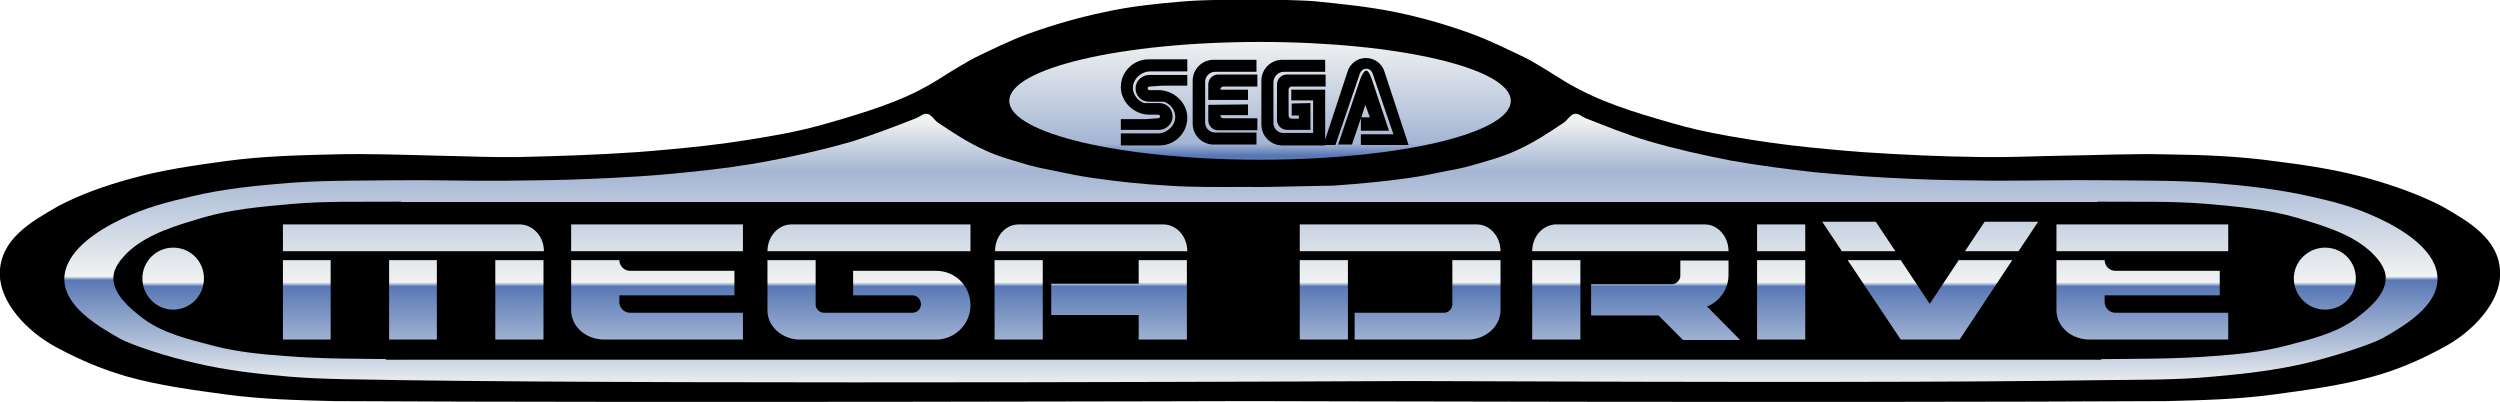
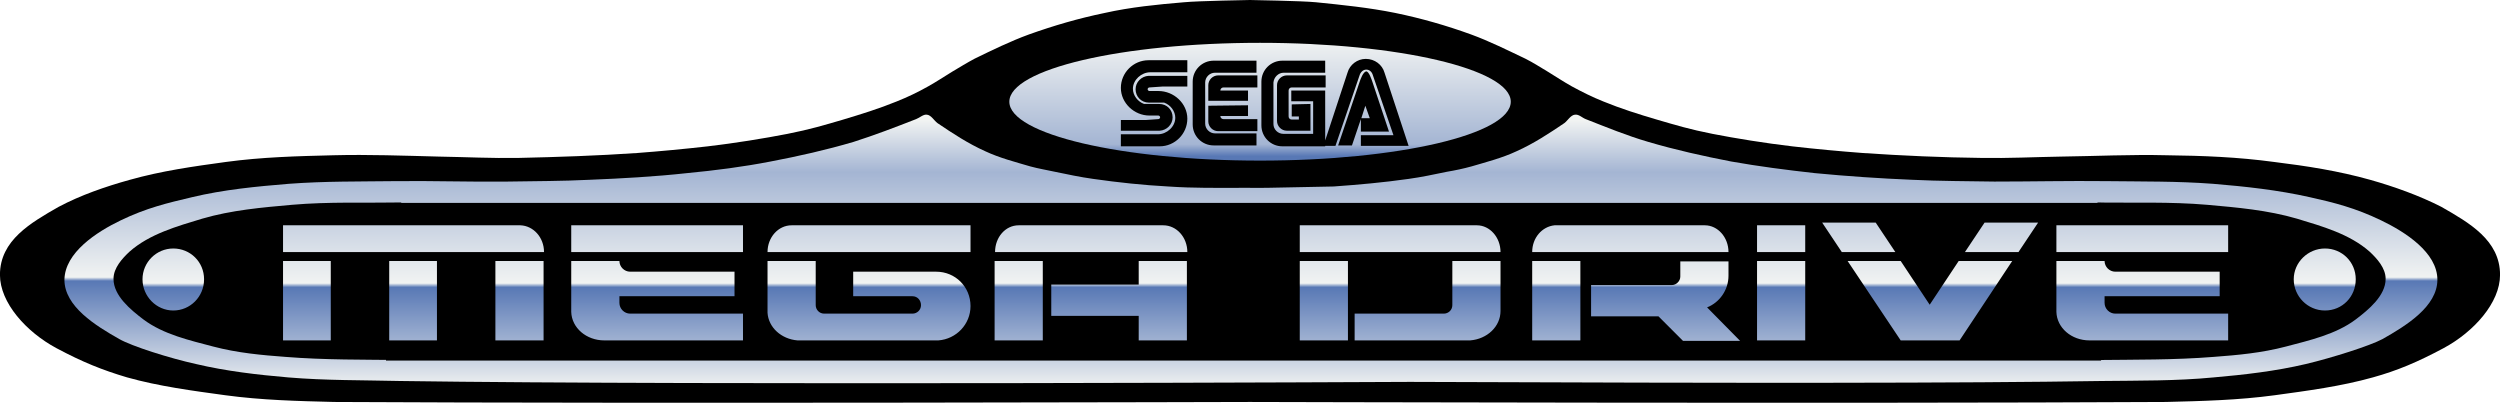
- <svg xmlns="http://www.w3.org/2000/svg" id="Layer_1" viewBox="0 0 560.3 90.1" width="2500" height="402">
-   <style>.st0{stroke:#000}.st1{fill:url(#path6288-1-5-9-9_1_)}.st2{fill:url(#path7243_1_)}.st3,.st4{stroke:#000;stroke-width:1}.st4{stroke-width:1.239}.st5{fill:url(#rect7344_1_)}</style>
-   <g id="layer3">
-     <g id="g7132-3" transform="matrix(-1 0 0 1 572.246 0)">
-       <path id="path6288-1-5" class="st0" d="M86.8 89.4c-8.1-.2-16.2-.4-24.3-1.5-7.3-1-14.9-2-22-4-5.4-1.5-9.9-3.4-15.7-6.5-6.7-3.6-12.4-10-12.4-16 0-7.4 6.6-11.2 12.9-14.8 4.9-2.5 10.5-4.5 15.8-6 7.1-2 14.2-3.1 21.5-4 8.1-1.1 15.9-1.4 24.1-1.5 7.8-.2 15.9.2 23.6.3 6 .1 11.8.4 17.8.3 8.8-.1 17.7-.5 26.6-1.1 5.3-.4 10.7-.9 15.9-1.5 6-.7 12.8-1.8 17.9-2.8 5.1-1 8.4-2 12.5-3.2 4.1-1.2 8.2-2.5 12.1-4.1 2.5-1 4.7-2.1 7.1-3.4 1.8-1 3.6-2.2 5.4-3.3 1.7-1 3.2-2 5-2.9 4-1.9 8-3.9 12.1-5.4 5.5-2 11.1-3.6 16.9-4.8 5.9-1.2 11.9-1.8 17.8-2.4 3-.3 14.7-.5 14.7-.5s11.6.2 14.7.5c6 .5 12 1.1 17.8 2.4 5.8 1.2 11.3 2.8 16.9 4.8 4.1 1.5 8.2 3.5 12.1 5.4 1.7.9 3.3 1.9 5 2.9 1.8 1.1 3.6 2.3 5.4 3.3 2.3 1.3 4.6 2.4 7.1 3.4 3.9 1.6 8.1 2.9 12.1 4.1 4.1 1.2 7.4 2.2 12.5 3.2s11.9 2.1 17.9 2.8c5.3.6 10.6 1.1 15.9 1.5 8.8.6 17.7.9 26.6 1.1 6 .1 11.8-.2 17.8-.3 7.8-.2 15.9-.5 23.6-.3 8.1.2 16 .4 24.1 1.5 7.3 1 14.4 2 21.5 4 5.4 1.5 10.9 3.4 15.8 6 6.3 3.6 12.9 7.4 12.9 14.8 0 6-5.7 12.4-12.4 16-5.8 3.1-10.3 4.9-15.7 6.5-7.1 2-14.7 3-22 4-8.1 1.1-16.2 1.3-24.3 1.5-70 .4-205.3 0-205.3 0s-135.3.4-205.3 0z" />
+ <svg id="Layer_1" viewBox="0 0 560.377 90.278" version="1.1">
+   <style id="style1">
+         .st0{stroke:#000}.st1{fill:url(#path6288-1-5-9-9_1_)}.st2{fill:url(#path7243_1_)}.st3,.st4{stroke:#000;stroke-width:1}.st4{stroke-width:1.239}.st5{fill:url(#rect7344_1_)}
+     </style>
+   <g id="layer3" transform="translate(0.04230846,0.2000737)">
+     <g id="g7132-3" transform="matrix(-1,0,0,1,572.246,0)">
+       <path id="path6288-1-5" class="st0" d="M 86.8,89.4 C 78.7,89.2 70.6,89 62.5,87.9 c -7.3,-1 -14.9,-2 -22,-4 -5.4,-1.5 -9.9,-3.4 -15.7,-6.5 -6.7,-3.6 -12.4,-10 -12.4,-16 0,-7.4 6.6,-11.2 12.9,-14.8 4.9,-2.5 10.5,-4.5 15.8,-6 7.1,-2 14.2,-3.1 21.5,-4 8.1,-1.1 15.9,-1.4 24.1,-1.5 7.8,-0.2 15.9,0.2 23.6,0.3 6,0.1 11.8,0.4 17.8,0.3 8.8,-0.1 17.7,-0.5 26.6,-1.1 5.3,-0.4 10.7,-0.9 15.9,-1.5 6,-0.7 12.8,-1.8 17.9,-2.8 5.1,-1 8.4,-2 12.5,-3.2 4.1,-1.2 8.2,-2.5 12.1,-4.1 2.5,-1 4.7,-2.1 7.1,-3.4 1.8,-1 3.6,-2.2 5.4,-3.3 1.7,-1 3.2,-2 5,-2.9 4,-1.9 8,-3.9 12.1,-5.4 5.5,-2 11.1,-3.6 16.9,-4.8 5.9,-1.2 11.9,-1.8 17.8,-2.4 3,-0.3 14.7,-0.5 14.7,-0.5 0,0 11.6,0.2 14.7,0.5 6,0.5 12,1.1 17.8,2.4 5.8,1.2 11.3,2.8 16.9,4.8 4.1,1.5 8.2,3.5 12.1,5.4 1.7,0.9 3.3,1.9 5,2.9 1.8,1.1 3.6,2.3 5.4,3.3 2.3,1.3 4.6,2.4 7.1,3.4 3.9,1.6 8.1,2.9 12.1,4.1 4.1,1.2 7.4,2.2 12.5,3.2 5.1,1 11.9,2.1 17.9,2.8 5.3,0.6 10.6,1.1 15.9,1.5 8.8,0.6 17.7,0.9 26.6,1.1 6,0.1 11.8,-0.2 17.8,-0.3 7.8,-0.2 15.9,-0.5 23.6,-0.3 8.1,0.2 16,0.4 24.1,1.5 7.3,1 14.4,2 21.5,4 5.4,1.5 10.9,3.4 15.8,6 6.3,3.6 12.9,7.4 12.9,14.8 0,6 -5.7,12.4 -12.4,16 -5.8,3.1 -10.3,4.9 -15.7,6.5 -7.1,2 -14.7,3 -22,4 -8.1,1.1 -16.2,1.3 -24.3,1.5 -70,0.4 -205.3,0 -205.3,0 0,0 -135.3,0.4 -205.3,0 z" />
    </g>
  </g>
-   <g id="layer4">
-     <linearGradient id="path6288-1-5-9-9_1_" gradientUnits="userSpaceOnUse" x1="280.507" y1="64.777" x2="280.507" y2="4.777" gradientTransform="matrix(1 0 0 -1 0 91.554)">
-       <stop offset="0" stop-color="#f1f3f2" />
-       <stop offset=".194" stop-color="#a4b5d3" />
-       <stop offset=".586" stop-color="#f1f3f2" />
-       <stop offset=".6" stop-color="#5878b5" />
-       <stop offset="1" stop-color="#f1f3f2" />
+   <g id="layer4" transform="translate(0.04230846,0.2000737)">
+     <linearGradient id="path6288-1-5-9-9_1_" gradientUnits="userSpaceOnUse" x1="280.507" y1="64.777" x2="280.507" y2="4.777" gradientTransform="matrix(1,0,0,-1,0,91.554)">
+       <stop offset="0" stop-color="#f1f3f2" id="stop1" />
+       <stop offset=".194" stop-color="#a4b5d3" id="stop2" />
+       <stop offset=".586" stop-color="#f1f3f2" id="stop3" />
+       <stop offset=".6" stop-color="#5878b5" id="stop4" />
+       <stop offset="1" stop-color="#f1f3f2" id="stop5" />
    </linearGradient>
-     <path id="path6288-1-5-9-9" class="st1" d="M261.8 41.6c-5.6-.3-11.2-.9-16.8-1.7-2.9-.4-5.7-1-8.6-1.6-1.8-.4-3.7-.7-5.5-1.2-3.4-1-6.9-1.9-10.1-3.4-3.8-1.7-7.3-4-10.7-6.3-.8-.6-1.4-1.8-2.4-1.9-.8-.1-1.6.7-2.4 1-4.6 1.8-9.3 3.6-14 5.1-6.1 1.8-12.3 3.2-18.6 4.4-6.2 1.2-12.4 2-18.7 2.6-7.3.8-14.6 1.2-21.9 1.5-6.1.3-12.3.3-18.4.4-8.4.1-16.7-.2-25.1-.1-8 .1-15.9 0-23.9.6-7.3.6-14.6 1.3-21.7 3-5.5 1.3-10.2 2.4-16 5.2-5.4 2.6-12.5 7.2-12.6 13.3 0 6 7 10.3 12.3 13.3 2.8 1.6 11.3 4.3 17.2 5.6 6.8 1.6 13.7 2.4 20.7 3 8.3.7 16.7.6 25 .8 68.2 1 226.4.2 226.4.2 76 .3 123.5.3 155.1-.2 8.3-.1 16.7 0 25-.8 6.9-.6 13.9-1.4 20.7-3 5.9-1.4 14.4-4.1 17.2-5.6 5.3-3 12.3-7.3 12.3-13.3 0-6.1-7.2-10.7-12.6-13.3-5.8-2.8-10.6-4-16-5.2-7.1-1.6-14.4-2.4-21.7-3-7.9-.6-15.9-.5-23.9-.6-8.4-.1-16.7.1-25.1.1-6.1-.1-12.3-.1-18.4-.4-7.3-.3-14.6-.8-21.9-1.5-6.3-.7-12.5-1.5-18.7-2.6-6.2-1.2-12.5-2.6-18.6-4.4-4.8-1.4-9.4-3.3-14-5.1-.8-.3-1.5-1.1-2.4-1-1 .1-1.6 1.3-2.4 1.9-3.4 2.3-6.9 4.6-10.7 6.3-3.2 1.5-6.7 2.4-10.1 3.4-1.8.5-3.7.9-5.5 1.2-2.9.6-5.7 1.2-8.6 1.6-5.6.8-11.2 1.3-16.8 1.7-19.7.4-13.5.3-19.7.3-6.7 0-11.5.1-17.4-.3z" />
-     <linearGradient id="path7243_1_" gradientUnits="userSpaceOnUse" x1="-162.882" y1="511.834" x2="-162.882" y2="509.734" gradientTransform="matrix(2.5123 0 0 -12.4474 691.609 6379.71)">
-       <stop offset="0" stop-color="#f1f3f2" />
-       <stop offset=".898" stop-color="#a4b5d3" />
-       <stop offset="1" stop-color="#5878b5" />
+     <path id="path6288-1-5-9-9" class="st1" d="m 261.8,41.6 c -5.6,-0.3 -11.2,-0.9 -16.8,-1.7 -2.9,-0.4 -5.7,-1 -8.6,-1.6 -1.8,-0.4 -3.7,-0.7 -5.5,-1.2 -3.4,-1 -6.9,-1.9 -10.1,-3.4 -3.8,-1.7 -7.3,-4 -10.7,-6.3 -0.8,-0.6 -1.4,-1.8 -2.4,-1.9 -0.8,-0.1 -1.6,0.7 -2.4,1 -4.6,1.8 -9.3,3.6 -14,5.1 -6.1,1.8 -12.3,3.2 -18.6,4.4 -6.2,1.2 -12.4,2 -18.7,2.6 -7.3,0.8 -14.6,1.2 -21.9,1.5 -6.1,0.3 -12.3,0.3 -18.4,0.4 -8.4,0.1 -16.7,-0.2 -25.1,-0.1 -8,0.1 -15.9,0 -23.9,0.6 -7.3,0.6 -14.6,1.3 -21.7,3 -5.5,1.3 -10.2,2.4 -16,5.2 -5.4,2.6 -12.5,7.2 -12.6,13.3 0,6 7,10.3 12.3,13.3 2.8,1.6 11.3,4.3 17.2,5.6 6.8,1.6 13.7,2.4 20.7,3 8.3,0.7 16.7,0.6 25,0.8 68.2,1 226.4,0.2 226.4,0.2 76,0.3 123.5,0.3 155.1,-0.2 8.3,-0.1 16.7,0 25,-0.8 6.9,-0.6 13.9,-1.4 20.7,-3 5.9,-1.4 14.4,-4.1 17.2,-5.6 5.3,-3 12.3,-7.3 12.3,-13.3 0,-6.1 -7.2,-10.7 -12.6,-13.3 -5.8,-2.8 -10.6,-4 -16,-5.2 -7.1,-1.6 -14.4,-2.4 -21.7,-3 -7.9,-0.6 -15.9,-0.5 -23.9,-0.6 -8.4,-0.1 -16.7,0.1 -25.1,0.1 -6.1,-0.1 -12.3,-0.1 -18.4,-0.4 -7.3,-0.3 -14.6,-0.8 -21.9,-1.5 -6.3,-0.7 -12.5,-1.5 -18.7,-2.6 -6.2,-1.2 -12.5,-2.6 -18.6,-4.4 -4.8,-1.4 -9.4,-3.3 -14,-5.1 -0.8,-0.3 -1.5,-1.1 -2.4,-1 -1,0.1 -1.6,1.3 -2.4,1.9 -3.4,2.3 -6.9,4.6 -10.7,6.3 -3.2,1.5 -6.7,2.4 -10.1,3.4 -1.8,0.5 -3.7,0.9 -5.5,1.2 -2.9,0.6 -5.7,1.2 -8.6,1.6 -5.6,0.8 -11.2,1.3 -16.8,1.7 -19.7,0.4 -13.5,0.3 -19.7,0.3 -6.7,0 -11.5,0.1 -17.4,-0.3 z" fill="url(#path6288-1-5-9-9_1_)" />
+     <linearGradient id="path7243_1_" gradientUnits="userSpaceOnUse" x1="-162.882" y1="511.834" x2="-162.882" y2="509.734" gradientTransform="matrix(2.5123,0,0,-12.4474,691.609,6379.71)">
+       <stop offset="0" stop-color="#f1f3f2" id="stop6" />
+       <stop offset=".898" stop-color="#a4b5d3" id="stop7" />
+       <stop offset="1" stop-color="#5878b5" id="stop8" />
    </linearGradient>
-     <path id="path7243" class="st2" d="M338.6 22.6c0 7.3-25.2 13.2-56.2 13.2s-56.2-5.9-56.2-13.2c0-7.3 25.2-13.2 56.2-13.2s56.2 5.9 56.2 13.2z" />
+     <path id="path7243" class="st2" d="m 338.6,22.6 c 0,7.3 -25.2,13.2 -56.2,13.2 -31,0 -56.2,-5.9 -56.2,-13.2 0,-7.3 25.2,-13.2 56.2,-13.2 31,0 56.2,5.9 56.2,13.2 z" fill="url(#path7243_1_)" />
  </g>
-   <g id="layer7">
-     <path id="path6288-1-5-9-9-4" class="st3" d="M90 80c-8.3-.1-17.3 0-26-.7-5.4-.4-10.8-.9-16.1-2.3-5.3-1.4-11.1-2.7-15.5-6-2.9-2.2-6.5-5.2-6.5-8.7 0-2.2 1.8-4.2 3.4-5.7 4.4-3.9 10.5-5.6 16.1-7.3 6.5-1.9 13.3-2.5 20.1-3.1 8.1-.7 16.4-.4 24.4-.5" />
-     <path id="path6288-1-5-9-9-4-4" class="st3" d="M470 80c8.3-.1 17.4 0 26.1-.7 5.4-.4 10.8-.9 16.1-2.3 5.3-1.4 11.1-2.7 15.5-6 2.9-2.2 6.5-5.2 6.5-8.7 0-2.2-1.8-4.2-3.4-5.7-4.4-3.9-10.5-5.6-16.1-7.3-6.5-1.9-13.3-2.5-20.1-3.1-8.1-.7-16.5-.4-24.5-.5" />
-     <path id="rect7309" class="st4" d="M87.1 45.9h383.2V80H87.1z" />
+   <g id="layer7" transform="translate(0.04230846,0.2000737)">
+     <path id="path6288-1-5-9-9-4" class="st3" d="M 90,80 C 81.7,79.9 72.7,80 64,79.3 58.6,78.9 53.2,78.4 47.9,77 42.6,75.6 36.8,74.3 32.4,71 c -2.9,-2.2 -6.5,-5.2 -6.5,-8.7 0,-2.2 1.8,-4.2 3.4,-5.7 4.4,-3.9 10.5,-5.6 16.1,-7.3 6.5,-1.9 13.3,-2.5 20.1,-3.1 8.1,-0.7 16.4,-0.4 24.4,-0.5" />
+     <path id="path6288-1-5-9-9-4-4" class="st3" d="m 470,80 c 8.3,-0.1 17.4,0 26.1,-0.7 5.4,-0.4 10.8,-0.9 16.1,-2.3 5.3,-1.4 11.1,-2.7 15.5,-6 2.9,-2.2 6.5,-5.2 6.5,-8.7 0,-2.2 -1.8,-4.2 -3.4,-5.7 -4.4,-3.9 -10.5,-5.6 -16.1,-7.3 -6.5,-1.9 -13.3,-2.5 -20.1,-3.1 -8.1,-0.7 -16.5,-0.4 -24.5,-0.5" />
+     <path id="rect7309" class="st4" d="M 87.1,45.9 H 470.3 V 80 H 87.1 Z" />
  </g>
-   <g id="layer2">
-     <path id="path16-1" d="M302 16.1l-5.4 16.4h2.7l5.4-15.8c.2-.7.8-1.3 1.5-1.3s1.3.5 1.5 1.3l4.6 13.4H305v2.4h10.7l-5.4-16.4c-.5-1.8-2.2-3.1-4.2-3.1-1.9 0-3.6 1.3-4.1 3.1zm3.1 10.2l.9-2.8 1 2.8h-1.9zm-.4-8.1l-4.8 14.2h3.1l2-5.9v2.8h6.3l-3.7-11.1c-.2-.6-.8-2.4-1.4-2.4-.7.1-1.3 1.8-1.5 2.4zm-17-2.1h9.3v-2.7h-9.6c-2.6 0-4.7 2.1-4.7 4.7v9.8c0 2.6 2.1 4.7 4.7 4.7h9.6V20.1h-7.6v2.4h4.9v7.3h-6.7c-1.2 0-2.2-1-2.2-2.2v-9.3c.1-1.2 1.1-2.2 2.3-2.2zm1.8 7.1v2.7h1.6v.7h-1.6c-.4 0-.7-.3-.7-.7v-5.8c0-.4.3-.7.7-.7h7.6v-2.7h-8.7c-1.2 0-2.2 1-2.2 2.2v8c0 1.2 1 2.2 2.2 2.2h5.3v-6l-4.2.1zm-17.2-7.1h9.3v-2.7H272c-2.6 0-4.7 2.1-4.7 4.7v9.6c0 2.6 2.1 4.7 4.7 4.7h9.6v-2.7h-9.3c-1.2 0-2.2-1-2.2-2.2v-9.2c0-1.2 1-2.2 2.2-2.2zm7.4 6.4v-2.4h-6.2c0-.4.3-.7.7-.7h7.6v-2.7H273c-1.2 0-2.2 1-2.2 2.2v3.5h8.9v.1zm0 .9v2.4h-6.2c0 .4.3.7.7.7h7.6v2.7H273c-1.2 0-2.2-1-2.2-2.2v-3.5l8.9-.1zm-22.9 3.3h-5.6v2.4h8.7c1.6-.1 2.9-1.4 2.9-3 0-1.7-1.3-3-3-3h-3.4c-1.4-.5-2.5-1.9-2.5-3.4 0-2 1.9-3.7 3.9-3.7h8.3v-2.7h-8.7c-3.4 0-6.2 2.8-6.2 6.2 0 3.4 3 6.2 6.4 6.2h2c.2 0 .4.2.4.4s-.2.4-.4.4l-2.8.2zm3.7-7.5h5.6v-2.4h-8.7c-1.6.1-2.9 1.4-2.9 3 0 1.7 1.3 3 3 3h3.4c1.4.5 2.5 1.9 2.5 3.4 0 2-1.9 3.7-3.9 3.7h-8.3v2.7h8.7c3.4 0 6.2-2.8 6.2-6.2 0-3.4-3-6.2-6.5-6.2h-2c-.2 0-.4-.2-.4-.4s.2-.4.4-.4l2.9-.2z" />
-     <linearGradient id="rect7344_1_" gradientUnits="userSpaceOnUse" x1="280.915" y1="64.777" x2="280.915" y2=".777" gradientTransform="matrix(1 0 0 -1 -1 90.554)">
-       <stop offset="0" stop-color="#f1f3f2" />
-       <stop offset=".194" stop-color="#a4b5d3" />
-       <stop offset=".586" stop-color="#f1f3f2" />
-       <stop offset=".6" stop-color="#5878b5" />
-       <stop offset="1" stop-color="#f1f3f2" />
+   <g id="layer2" transform="translate(0.04230846,0.2000737)">
+     <path id="path16-1" d="m 302,16.1 -5.4,16.4 h 2.7 l 5.4,-15.8 c 0.2,-0.7 0.8,-1.3 1.5,-1.3 0.7,0 1.3,0.5 1.5,1.3 l 4.6,13.4 H 305 v 2.4 h 10.7 l -5.4,-16.4 c -0.5,-1.8 -2.2,-3.1 -4.2,-3.1 -1.9,0 -3.6,1.3 -4.1,3.1 z m 3.1,10.2 0.9,-2.8 1,2.8 z m -0.4,-8.1 -4.8,14.2 h 3.1 l 2,-5.9 v 2.8 h 6.3 l -3.7,-11.1 c -0.2,-0.6 -0.8,-2.4 -1.4,-2.4 -0.7,0.1 -1.3,1.8 -1.5,2.4 z m -17,-2.1 h 9.3 v -2.7 h -9.6 c -2.6,0 -4.7,2.1 -4.7,4.7 v 9.8 c 0,2.6 2.1,4.7 4.7,4.7 H 297 V 20.1 h -7.6 v 2.4 h 4.9 v 7.3 h -6.7 c -1.2,0 -2.2,-1 -2.2,-2.2 v -9.3 c 0.1,-1.2 1.1,-2.2 2.3,-2.2 z m 1.8,7.1 v 2.7 h 1.6 v 0.7 h -1.6 c -0.4,0 -0.7,-0.3 -0.7,-0.7 v -5.8 c 0,-0.4 0.3,-0.7 0.7,-0.7 h 7.6 v -2.7 h -8.7 c -1.2,0 -2.2,1 -2.2,2.2 v 8 c 0,1.2 1,2.2 2.2,2.2 h 5.3 v -6 z m -17.2,-7.1 h 9.3 V 13.4 H 272 c -2.6,0 -4.7,2.1 -4.7,4.7 v 9.6 c 0,2.6 2.1,4.7 4.7,4.7 h 9.6 v -2.7 h -9.3 c -1.2,0 -2.2,-1 -2.2,-2.2 v -9.2 c 0,-1.2 1,-2.2 2.2,-2.2 z m 7.4,6.4 v -2.4 h -6.2 c 0,-0.4 0.3,-0.7 0.7,-0.7 h 7.6 V 16.7 H 273 c -1.2,0 -2.2,1 -2.2,2.2 v 3.5 h 8.9 z m 0,0.9 v 2.4 h -6.2 c 0,0.4 0.3,0.7 0.7,0.7 h 7.6 v 2.7 H 273 c -1.2,0 -2.2,-1 -2.2,-2.2 v -3.5 z m -22.9,3.3 h -5.6 v 2.4 h 8.7 c 1.6,-0.1 2.9,-1.4 2.9,-3 0,-1.7 -1.3,-3 -3,-3 h -3.4 c -1.4,-0.5 -2.5,-1.9 -2.5,-3.4 0,-2 1.9,-3.7 3.9,-3.7 h 8.3 v -2.7 h -8.7 c -3.4,0 -6.2,2.8 -6.2,6.2 0,3.4 3,6.2 6.4,6.2 h 2 c 0.2,0 0.4,0.2 0.4,0.4 0,0.2 -0.2,0.4 -0.4,0.4 z m 3.7,-7.5 h 5.6 v -2.4 h -8.7 c -1.6,0.1 -2.9,1.4 -2.9,3 0,1.7 1.3,3 3,3 h 3.4 c 1.4,0.5 2.5,1.9 2.5,3.4 0,2 -1.9,3.7 -3.9,3.7 h -8.3 v 2.7 h 8.7 c 3.4,0 6.2,-2.8 6.2,-6.2 0,-3.4 -3,-6.2 -6.5,-6.2 h -2 c -0.2,0 -0.4,-0.2 -0.4,-0.4 0,-0.2 0.2,-0.4 0.4,-0.4 z" />
+     <linearGradient id="rect7344_1_" gradientUnits="userSpaceOnUse" x1="280.915" y1="64.777" x2="280.915" y2="0.777" gradientTransform="matrix(1,0,0,-1,-1,90.554)">
+       <stop offset="0" stop-color="#f1f3f2" id="stop9" />
+       <stop offset=".194" stop-color="#a4b5d3" id="stop10" />
+       <stop offset=".586" stop-color="#f1f3f2" id="stop11" />
+       <stop offset=".6" stop-color="#5878b5" id="stop12" />
+       <stop offset="1" stop-color="#f1f3f2" id="stop13" />
    </linearGradient>
-     <path id="rect7344" class="st5" d="M408.4 49.7l4.4 6.6h12l-4.4-6.6h-12zm36.4 0l-4.4 6.6h12l4.4-6.6h-12zm-381.4.6v6h58.5c0-3.3-2.4-5.9-5.3-6H63.4zm64.6 0v6h38.5v-6H128zm49.4 0c-3 0-5.4 2.7-5.4 6h45.5v-6h-40.1zm50.9 0c-3 0-5.3 2.7-5.3 6h43.1c0-3.3-2.4-6-5.4-6H228.3zm63 0v6h45c0-3.3-2.4-6-5.3-6h-39.7zm57.1 0c-2.8.3-5 2.8-5 6h44c0-3.3-2.4-6-5.3-6h-33.7zm45.4 0v6h10.8v-6h-10.8zm67.1 0v6h38.5v-6h-38.5zM38.8 55.5c-3.8 0-6.9 3.1-6.9 6.9s3.1 7 6.9 7 6.9-3.1 6.9-7-3.1-6.9-6.9-6.9zm482.3 0c-3.8 0-7 3.1-7 6.9s3.1 7 7 7 6.9-3.1 6.9-7-3.1-6.9-6.9-6.9zM63.4 58.3v17.8h10.7V58.3H63.4zm23.8 0v17.8h10.7V58.3H87.2zm23.8 0v17.8h10.8V58.3H111zm17 0v11.4c.1 3.6 3.4 6.4 7.4 6.4h31.1v-6h-25.3c-1.3 0-2.4-1.1-2.4-2.4v-1.5h25.8v-5.5h-23.4c-1.3 0-2.4-1.1-2.4-2.4H128zm44 0v11.6c.2 3.3 3.1 5.9 6.7 6.2h31.6c4-.3 7.2-3.6 7.2-7.7 0-4.3-3.4-7.7-7.7-7.7h-18.6v5.5h13.3c1.1 0 1.9.9 1.9 2s-.9 1.9-1.9 1.9h-19.8c-1.1 0-1.9-.9-1.9-1.9v-9.9H172zm50.9 0v17.8h10.8V58.3h-10.8zm32.3 0v5.3h-19.6v7h19.6v5.5H266V58.3h-10.8zm36.1 0v17.8h10.8V58.3h-10.8zm34.2 0v9.9c0 1.1-.9 1.9-1.9 1.9h-20v6h25.9c3.8-.3 6.8-3.1 6.8-6.6V58.3h-10.8zm17.9 0v17.8h10.8V58.3h-10.8zm33.2 0v3.5c0 1-.9 1.9-1.9 1.9H356.6v7h15.1l5.5 5.5H390l-7.4-7.5c2.8-1.1 4.8-3.9 4.8-7.1v-3.2H376.6zm17.2 0v17.8h10.8V58.3h-10.8zm20.3 0L426 76.1h13.2L451 58.3h-12l-6.5 9.8-6.5-9.8h-11.9zm46.8 0v11.4c.1 3.6 3.4 6.4 7.4 6.4h31.1v-6h-25.3c-1.3 0-2.4-1.1-2.4-2.4v-1.5h25.8v-5.5h-23.4c-1.3 0-2.4-1.1-2.4-2.4h-10.8z" />
+     <path id="rect7344" class="st5" d="m 408.4,49.7 4.4,6.6 h 12 l -4.4,-6.6 z m 36.4,0 -4.4,6.6 h 12 l 4.4,-6.6 z M 63.4,50.3 v 6 h 58.5 c 0,-3.3 -2.4,-5.9 -5.3,-6 z m 64.6,0 v 6 h 38.5 v -6 z m 49.4,0 c -3,0 -5.4,2.7 -5.4,6 h 45.5 v -6 z m 50.9,0 c -3,0 -5.3,2.7 -5.3,6 h 43.1 c 0,-3.3 -2.4,-6 -5.4,-6 z m 63,0 v 6 h 45 c 0,-3.3 -2.4,-6 -5.3,-6 z m 57.1,0 c -2.8,0.3 -5,2.8 -5,6 h 44 c 0,-3.3 -2.4,-6 -5.3,-6 z m 45.4,0 v 6 h 10.8 v -6 z m 67.1,0 v 6 h 38.5 v -6 z M 38.8,55.5 c -3.8,0 -6.9,3.1 -6.9,6.9 0,3.8 3.1,7 6.9,7 3.8,0 6.9,-3.1 6.9,-7 0,-3.9 -3.1,-6.9 -6.9,-6.9 z m 482.3,0 c -3.8,0 -7,3.1 -7,6.9 0,3.8 3.1,7 7,7 3.9,0 6.9,-3.1 6.9,-7 0,-3.9 -3.1,-6.9 -6.9,-6.9 z M 63.4,58.3 V 76.1 H 74.1 V 58.3 Z m 23.8,0 V 76.1 H 97.9 V 58.3 Z m 23.8,0 v 17.8 h 10.8 V 58.3 Z m 17,0 v 11.4 c 0.1,3.6 3.4,6.4 7.4,6.4 h 31.1 v -6 h -25.3 c -1.3,0 -2.4,-1.1 -2.4,-2.4 v -1.5 h 25.8 v -5.5 h -23.4 c -1.3,0 -2.4,-1.1 -2.4,-2.4 z m 44,0 v 11.6 c 0.2,3.3 3.1,5.9 6.7,6.2 h 31.6 c 4,-0.3 7.2,-3.6 7.2,-7.7 0,-4.3 -3.4,-7.7 -7.7,-7.7 h -18.6 v 5.5 h 13.3 c 1.1,0 1.9,0.9 1.9,2 0,1.1 -0.9,1.9 -1.9,1.9 h -19.8 c -1.1,0 -1.9,-0.9 -1.9,-1.9 v -9.9 z m 50.9,0 v 17.8 h 10.8 V 58.3 Z m 32.3,0 v 5.3 h -19.6 v 7 h 19.6 v 5.5 H 266 V 58.3 Z m 36.1,0 v 17.8 h 10.8 V 58.3 Z m 34.2,0 v 9.9 c 0,1.1 -0.9,1.9 -1.9,1.9 h -20 v 6 h 25.9 c 3.8,-0.3 6.8,-3.1 6.8,-6.6 V 58.3 Z m 17.9,0 v 17.8 h 10.8 V 58.3 Z m 33.2,0 v 3.5 c 0,1 -0.9,1.9 -1.9,1.9 h -18.1 v 7 h 15.1 l 5.5,5.5 H 390 l -7.4,-7.5 c 2.8,-1.1 4.8,-3.9 4.8,-7.1 v -3.2 h -10.8 z m 17.2,0 v 17.8 h 10.8 V 58.3 Z m 20.3,0 11.9,17.8 h 13.2 L 451,58.3 h -12 l -6.5,9.8 -6.5,-9.8 z m 46.8,0 v 11.4 c 0.1,3.6 3.4,6.4 7.4,6.4 h 31.1 v -6 h -25.3 c -1.3,0 -2.4,-1.1 -2.4,-2.4 v -1.5 h 25.8 v -5.5 h -23.4 c -1.3,0 -2.4,-1.1 -2.4,-2.4 z" fill="url(#rect7344_1_)" />
  </g>
</svg>
